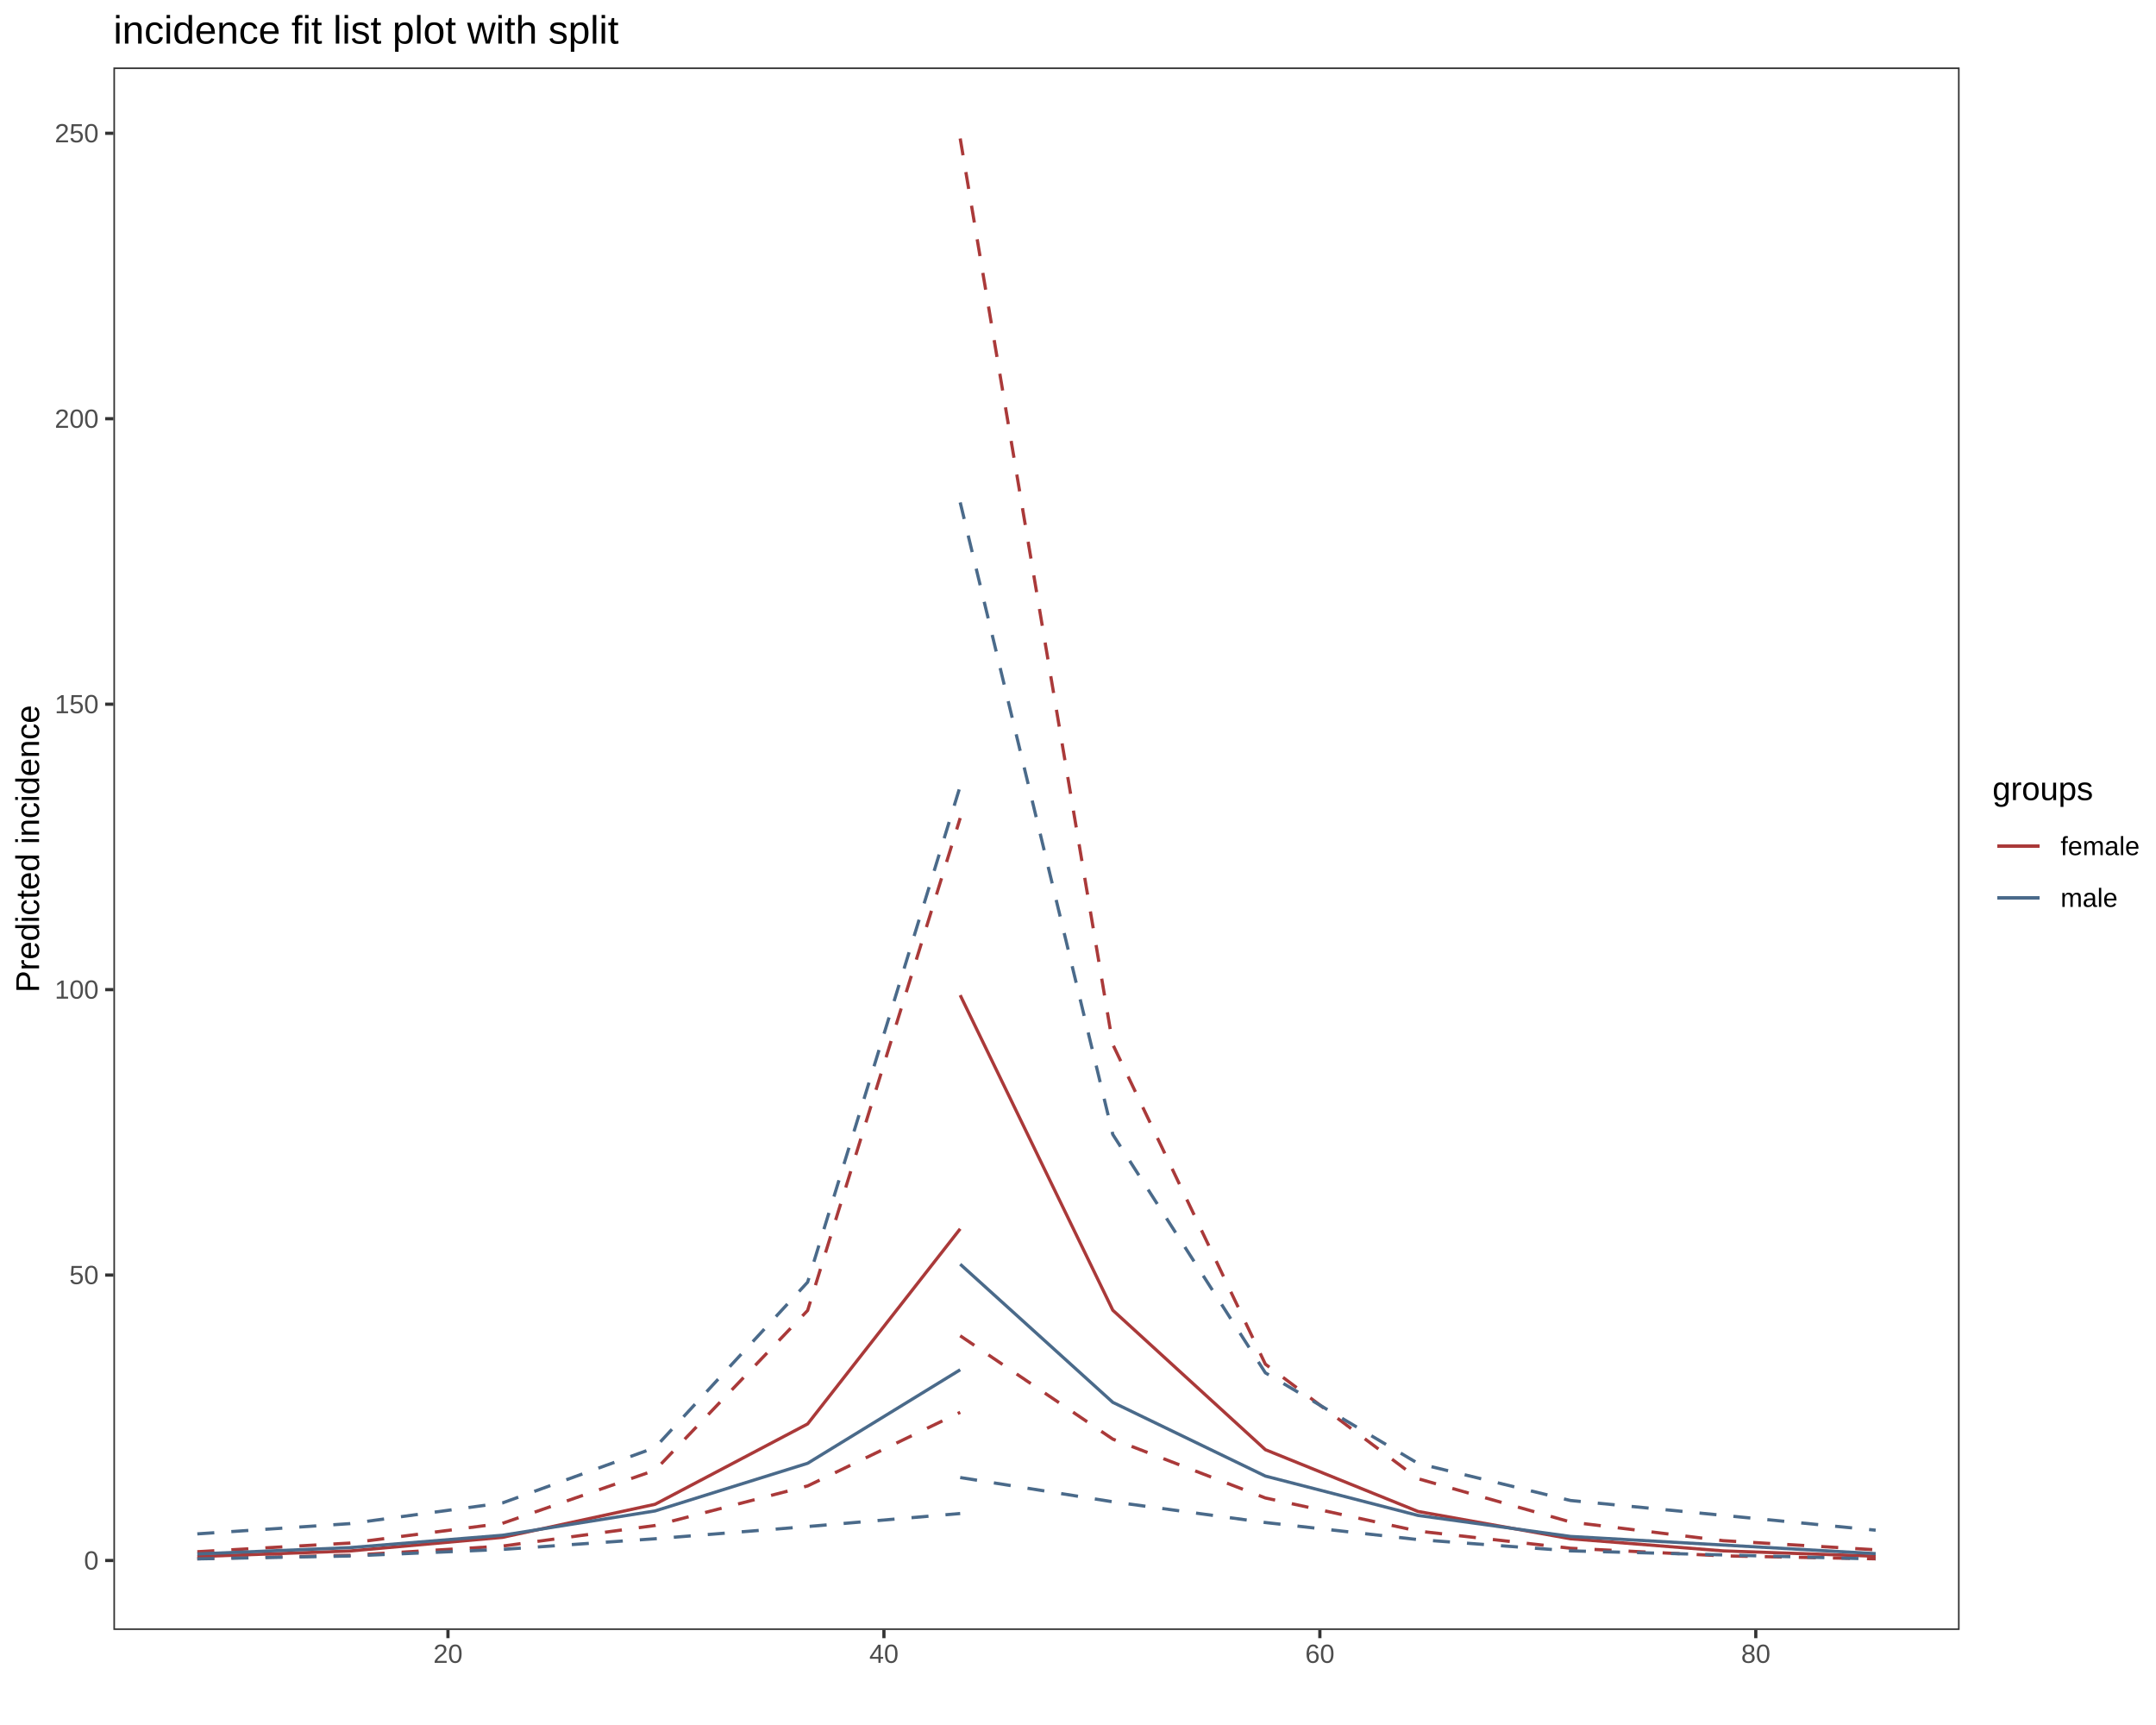
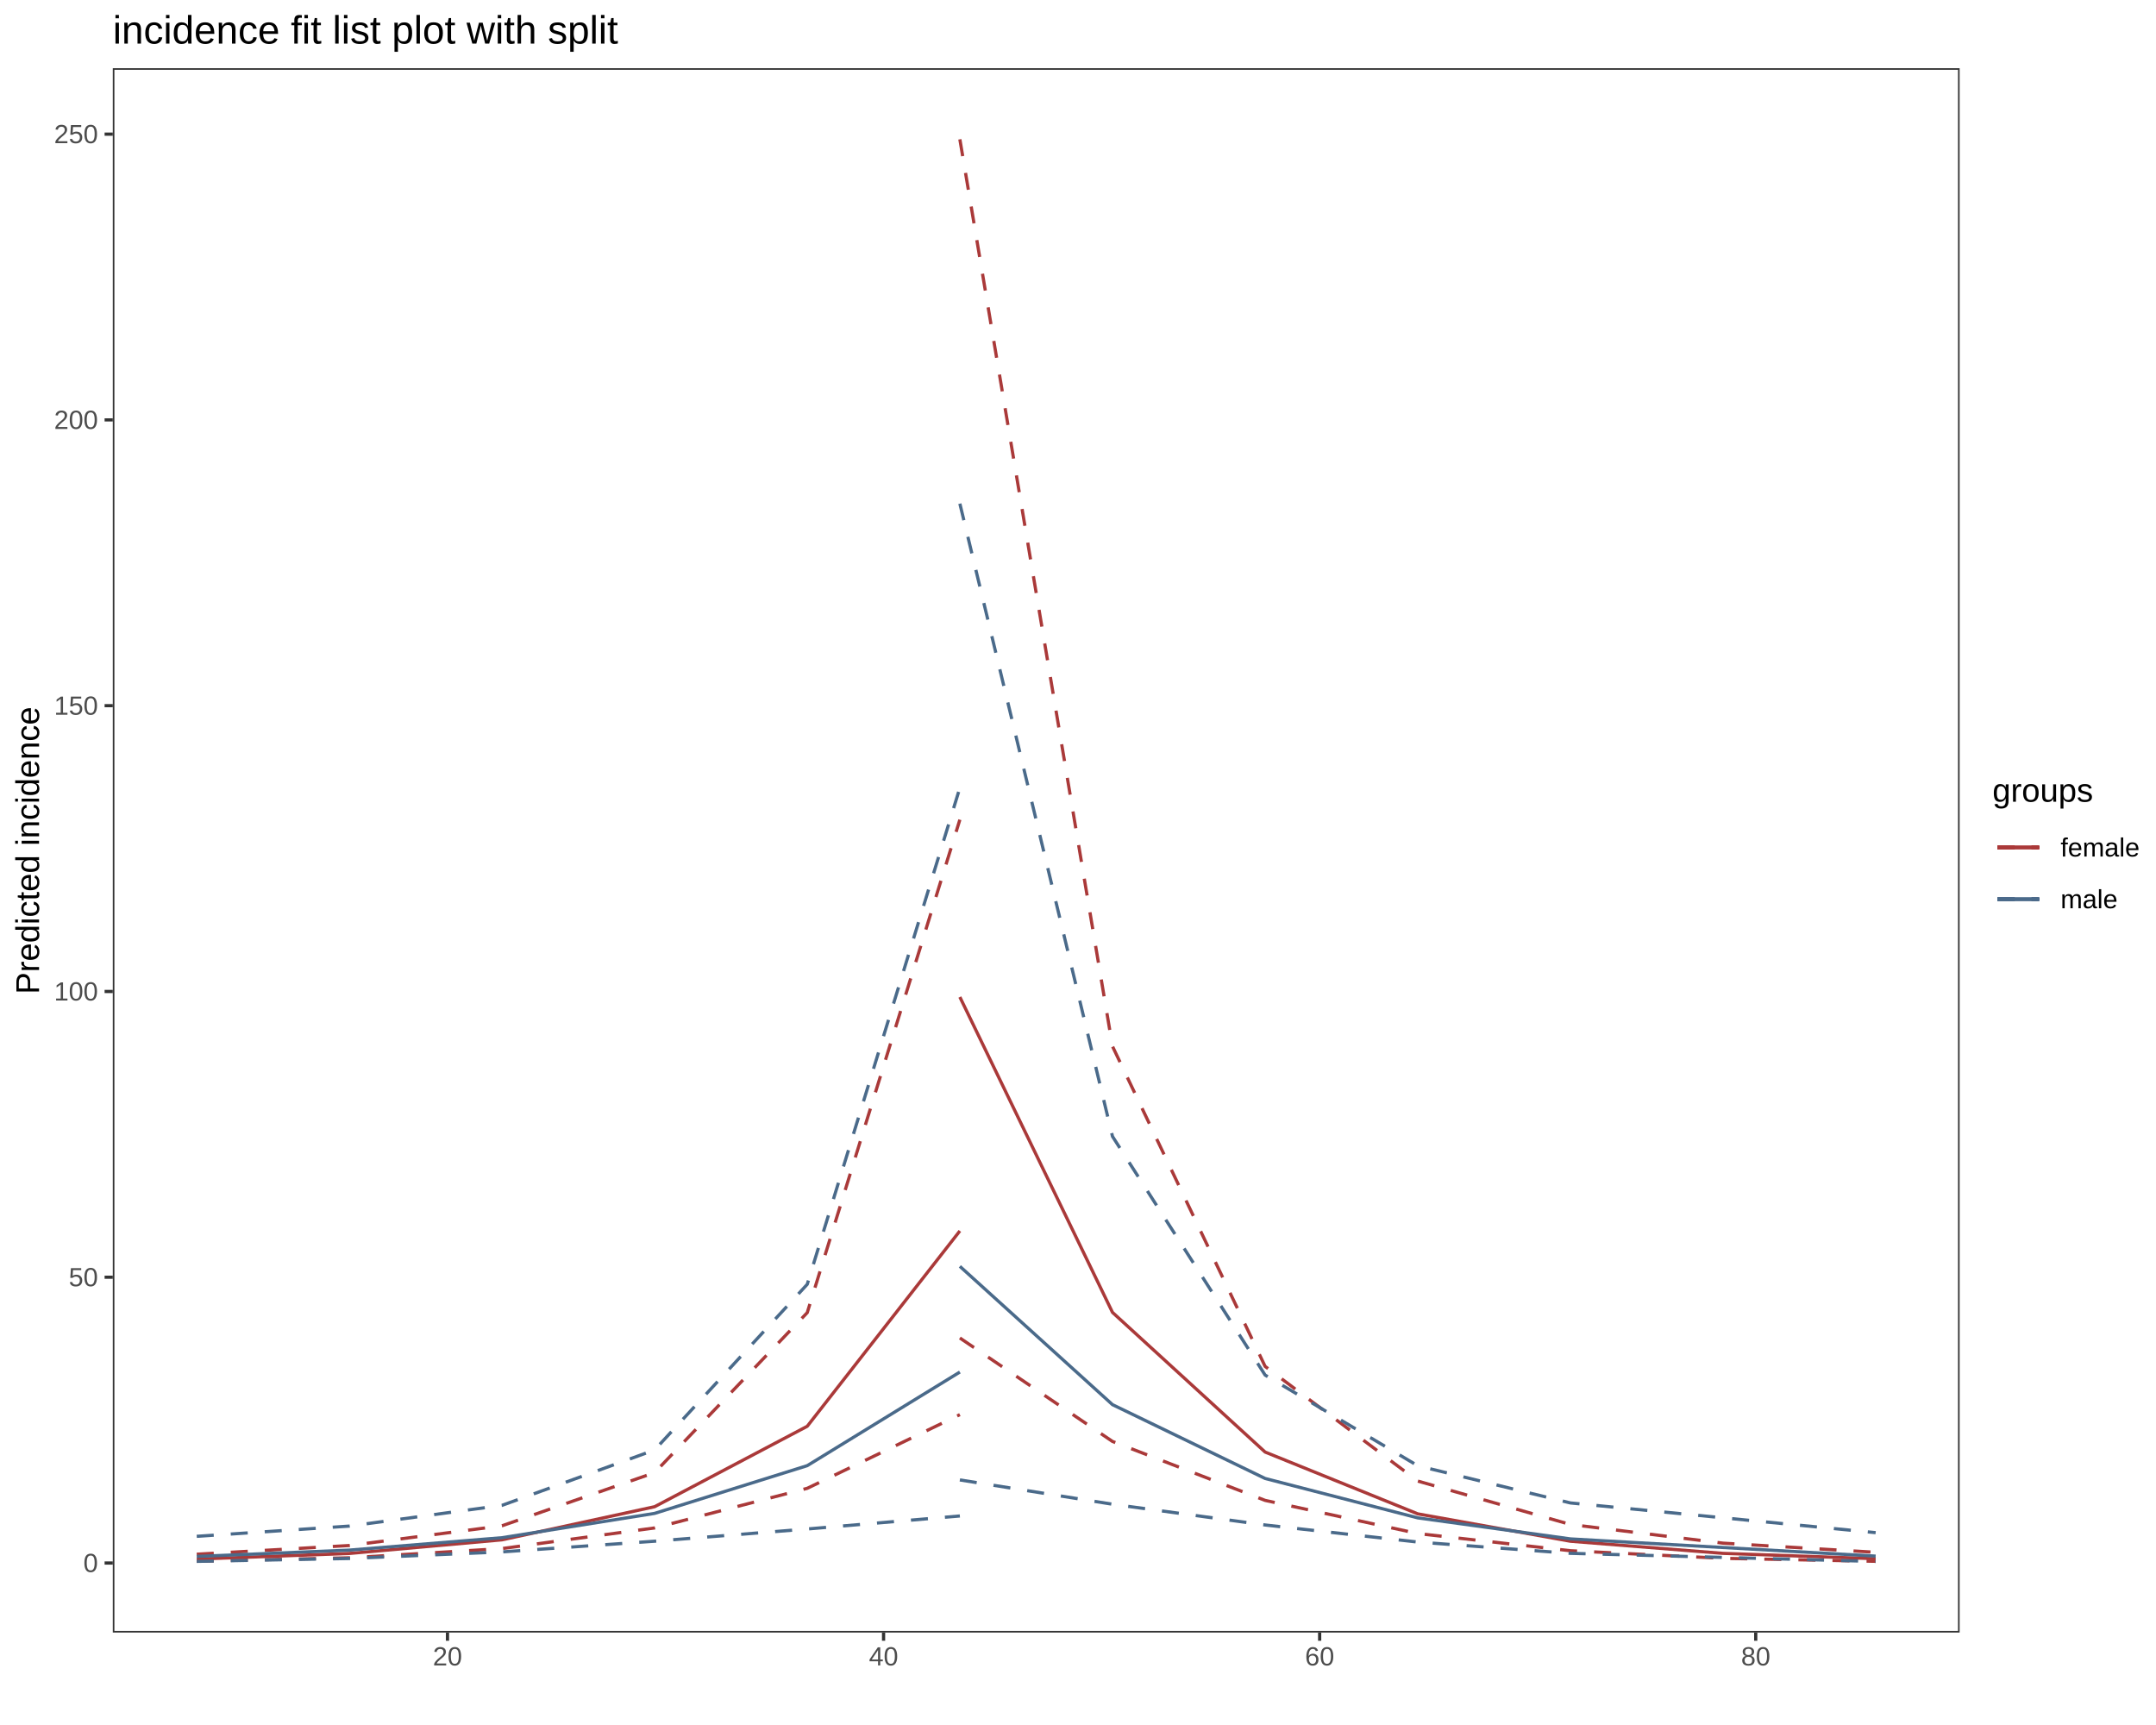
<svg xmlns="http://www.w3.org/2000/svg" viewBox="0 0 720.00 576.00">
  <defs>
    <style type="text/css">
    line, polyline, polygon, path, rect, circle {
      fill: none;
      stroke: #000000;
      stroke-linecap: round;
      stroke-linejoin: round;
      stroke-miterlimit: 10.00;
    }
  </style>
  </defs>
  <rect width="100%" height="100%" style="stroke: none; fill: #FFFFFF;" />
  <rect x="0.00" y="0.00" width="720.00" height="576.00" style="stroke-width: 1.07; stroke: #FFFFFF; fill: #FFFFFF;" />
  <defs>
-     <clipPath id="cpMzcuODd8NjU0LjQxfDU0NC4yN3wyMi41Mg==">
-       <rect x="37.87" y="22.52" width="616.54" height="521.75" />
+     <clipPath id="cpMzcuNjd8NjU0LjQxfDU0NS4xM3wyMi43Nw==">
+       <rect x="37.67" y="22.77" width="616.75" height="522.36" />
    </clipPath>
  </defs>
-   <rect x="37.87" y="22.52" width="616.54" height="521.75" style="stroke-width: 1.07; stroke: none; fill: #FFFFFF;" clip-path="url(#cpMzcuODd8NjU0LjQxfDU0NC4yN3wyMi41Mg==)" />
-   <polyline points="65.89,519.76 116.85,517.89 167.80,513.34 218.76,502.30 269.71,475.47 320.66,410.32 " style="stroke-width: 1.07; stroke: #AA3939; stroke-linecap: butt;" clip-path="url(#cpMzcuODd8NjU0LjQxfDU0NC4yN3wyMi41Mg==)" />
-   <polyline points="65.89,520.49 116.85,519.34 167.80,516.26 218.76,509.38 269.71,496.17 320.66,471.59 " style="stroke-width: 1.07; stroke: #AA3939; stroke-dasharray: 5.69,5.69; stroke-linecap: butt;" clip-path="url(#cpMzcuODd8NjU0LjQxfDU0NC4yN3wyMi41Mg==)" />
-   <polyline points="65.89,518.14 116.85,515.25 167.80,508.66 218.76,490.93 269.71,437.58 320.66,273.16 " style="stroke-width: 1.07; stroke: #AA3939; stroke-dasharray: 5.69,5.69; stroke-linecap: butt;" clip-path="url(#cpMzcuODd8NjU0LjQxfDU0NC4yN3wyMi41Mg==)" />
-   <polyline points="65.89,518.88 116.85,516.77 167.80,512.64 218.76,504.52 269.71,488.61 320.66,457.38 " style="stroke-width: 1.07; stroke: #4A6A8A; stroke-linecap: butt;" clip-path="url(#cpMzcuODd8NjU0LjQxfDU0NC4yN3wyMi41Mg==)" />
-   <polyline points="65.89,520.53 116.85,519.57 167.80,517.37 218.76,513.81 269.71,509.73 320.66,505.38 " style="stroke-width: 1.07; stroke: #4A6A8A; stroke-dasharray: 5.69,5.69; stroke-linecap: butt;" clip-path="url(#cpMzcuODd8NjU0LjQxfDU0NC4yN3wyMi41Mg==)" />
-   <polyline points="65.89,512.18 116.85,508.76 167.80,501.85 218.76,483.37 269.71,428.13 320.66,262.52 " style="stroke-width: 1.07; stroke: #4A6A8A; stroke-dasharray: 5.69,5.69; stroke-linecap: butt;" clip-path="url(#cpMzcuODd8NjU0LjQxfDU0NC4yN3wyMi41Mg==)" />
-   <polyline points="320.66,332.30 371.62,437.50 422.57,484.07 473.53,504.69 524.48,513.82 575.43,517.86 626.39,519.65 " style="stroke-width: 1.07; stroke: #AA3939; stroke-linecap: butt;" clip-path="url(#cpMzcuODd8NjU0LjQxfDU0NC4yN3wyMi41Mg==)" />
-   <polyline points="320.66,446.03 371.62,480.54 422.57,500.19 473.53,511.25 524.48,516.98 575.43,519.52 626.39,520.51 " style="stroke-width: 1.07; stroke: #AA3939; stroke-dasharray: 5.69,5.69; stroke-linecap: butt;" clip-path="url(#cpMzcuODd8NjU0LjQxfDU0NC4yN3wyMi41Mg==)" />
-   <polyline points="320.66,46.24 371.62,348.75 422.57,455.51 473.53,493.75 524.48,508.22 575.43,514.45 626.39,517.50 " style="stroke-width: 1.07; stroke: #AA3939; stroke-dasharray: 5.69,5.69; stroke-linecap: butt;" clip-path="url(#cpMzcuODd8NjU0LjQxfDU0NC4yN3wyMi41Mg==)" />
-   <polyline points="320.66,422.13 371.62,468.26 422.57,492.88 473.53,506.02 524.48,513.04 626.39,518.78 " style="stroke-width: 1.07; stroke: #4A6A8A; stroke-linecap: butt;" clip-path="url(#cpMzcuODd8NjU0LjQxfDU0NC4yN3wyMi41Mg==)" />
-   <polyline points="320.66,493.37 371.62,501.47 422.57,508.39 473.53,514.09 524.48,517.85 626.39,520.56 " style="stroke-width: 1.07; stroke: #4A6A8A; stroke-dasharray: 5.69,5.69; stroke-linecap: butt;" clip-path="url(#cpMzcuODd8NjU0LjQxfDU0NC4yN3wyMi41Mg==)" />
-   <polyline points="320.66,167.76 371.62,378.81 422.57,458.40 473.53,488.65 524.48,501.04 626.39,510.95 " style="stroke-width: 1.07; stroke: #4A6A8A; stroke-dasharray: 5.69,5.69; stroke-linecap: butt;" clip-path="url(#cpMzcuODd8NjU0LjQxfDU0NC4yN3wyMi41Mg==)" />
-   <rect x="37.87" y="22.52" width="616.54" height="521.75" style="stroke-width: 1.07; stroke: #333333;" clip-path="url(#cpMzcuODd8NjU0LjQxfDU0NC4yN3wyMi41Mg==)" />
+   <rect x="37.67" y="22.77" width="616.75" height="522.36" style="stroke-width: 1.07; stroke: none; fill: #FFFFFF;" clip-path="url(#cpMzcuNjd8NjU0LjQxfDU0NS4xM3wyMi43Nw==)" />
+   <polyline points="65.70,520.59 116.67,518.72 167.64,514.17 218.61,503.11 269.58,476.25 320.55,411.02 " style="stroke-width: 1.07; stroke: #AA3939; stroke-linecap: butt;" clip-path="url(#cpMzcuNjd8NjU0LjQxfDU0NS4xM3wyMi43Nw==)" />
+   <polyline points="65.70,521.32 116.67,520.17 167.64,517.09 218.61,510.20 269.58,496.97 320.55,472.37 " style="stroke-width: 1.07; stroke: #AA3939; stroke-dasharray: 5.69,5.69; stroke-linecap: butt;" clip-path="url(#cpMzcuNjd8NjU0LjQxfDU0NS4xM3wyMi43Nw==)" />
+   <polyline points="65.70,518.97 116.67,516.07 167.64,509.48 218.61,491.73 269.58,438.31 320.55,273.70 " style="stroke-width: 1.07; stroke: #AA3939; stroke-dasharray: 5.69,5.69; stroke-linecap: butt;" clip-path="url(#cpMzcuNjd8NjU0LjQxfDU0NS4xM3wyMi43Nw==)" />
+   <polyline points="65.70,519.71 116.67,517.60 167.64,513.46 218.61,505.34 269.58,489.40 320.55,458.14 " style="stroke-width: 1.07; stroke: #4A6A8A; stroke-linecap: butt;" clip-path="url(#cpMzcuNjd8NjU0LjQxfDU0NS4xM3wyMi43Nw==)" />
+   <polyline points="65.70,521.36 116.67,520.40 167.64,518.20 218.61,514.63 269.58,510.55 320.55,506.20 " style="stroke-width: 1.07; stroke: #4A6A8A; stroke-dasharray: 5.69,5.69; stroke-linecap: butt;" clip-path="url(#cpMzcuNjd8NjU0LjQxfDU0NS4xM3wyMi43Nw==)" />
+   <polyline points="65.70,513.00 116.67,509.58 167.64,502.66 218.61,484.16 269.58,428.85 320.55,263.06 " style="stroke-width: 1.07; stroke: #4A6A8A; stroke-dasharray: 5.69,5.69; stroke-linecap: butt;" clip-path="url(#cpMzcuNjd8NjU0LjQxfDU0NS4xM3wyMi43Nw==)" />
+   <polyline points="320.55,332.92 371.52,438.23 422.49,484.86 473.47,505.50 524.44,514.64 575.41,518.69 626.38,520.48 " style="stroke-width: 1.07; stroke: #AA3939; stroke-linecap: butt;" clip-path="url(#cpMzcuNjd8NjU0LjQxfDU0NS4xM3wyMi43Nw==)" />
+   <polyline points="320.55,446.77 371.52,481.32 422.49,501.00 473.47,512.07 524.44,517.81 575.41,520.35 626.38,521.34 " style="stroke-width: 1.07; stroke: #AA3939; stroke-dasharray: 5.69,5.69; stroke-linecap: butt;" clip-path="url(#cpMzcuNjd8NjU0LjQxfDU0NS4xM3wyMi43Nw==)" />
+   <polyline points="320.55,46.52 371.52,349.38 422.49,456.26 473.47,494.55 524.44,509.04 575.41,515.28 626.38,518.33 " style="stroke-width: 1.07; stroke: #AA3939; stroke-dasharray: 5.69,5.69; stroke-linecap: butt;" clip-path="url(#cpMzcuNjd8NjU0LjQxfDU0NS4xM3wyMi43Nw==)" />
+   <polyline points="320.55,422.85 371.52,469.03 422.49,493.68 473.47,506.84 524.44,513.86 626.38,519.61 " style="stroke-width: 1.07; stroke: #4A6A8A; stroke-linecap: butt;" clip-path="url(#cpMzcuNjd8NjU0LjQxfDU0NS4xM3wyMi43Nw==)" />
+   <polyline points="320.55,494.17 371.52,502.28 422.49,509.21 473.47,514.91 524.44,518.68 626.38,521.39 " style="stroke-width: 1.07; stroke: #4A6A8A; stroke-dasharray: 5.69,5.69; stroke-linecap: butt;" clip-path="url(#cpMzcuNjd8NjU0LjQxfDU0NS4xM3wyMi43Nw==)" />
+   <polyline points="320.55,168.18 371.52,379.47 422.49,459.16 473.47,489.44 524.44,501.85 626.38,511.77 " style="stroke-width: 1.07; stroke: #4A6A8A; stroke-dasharray: 5.69,5.69; stroke-linecap: butt;" clip-path="url(#cpMzcuNjd8NjU0LjQxfDU0NS4xM3wyMi43Nw==)" />
+   <rect x="37.67" y="22.77" width="616.75" height="522.36" style="stroke-width: 1.07; stroke: #333333;" clip-path="url(#cpMzcuNjd8NjU0LjQxfDU0NS4xM3wyMi43Nw==)" />
  <defs>
    <clipPath id="cpMC4wMHw3MjAuMDB8NTc2LjAwfDAuMDA=">
      <rect x="0.00" y="0.00" width="720.00" height="576.00" />
    </clipPath>
  </defs>
  <g clip-path="url(#cpMC4wMHw3MjAuMDB8NTc2LjAwfDAuMDA=)">
-     <text x="28.05" y="524.10" style="font-size: 8.80px; fill: #4D4D4D; font-family: Liberation Sans;" textLength="4.89px" lengthAdjust="spacingAndGlyphs">0</text>
+     <text x="27.84" y="524.93" style="font-size: 8.80px; fill: #4D4D4D; font-family: Liberation Sans;" textLength="4.89px" lengthAdjust="spacingAndGlyphs">0</text>
  </g>
  <g clip-path="url(#cpMC4wMHw3MjAuMDB8NTc2LjAwfDAuMDA=)">
-     <text x="23.16" y="428.78" style="font-size: 8.80px; fill: #4D4D4D; font-family: Liberation Sans;" textLength="9.78px" lengthAdjust="spacingAndGlyphs">50</text>
+     <text x="22.95" y="429.50" style="font-size: 8.80px; fill: #4D4D4D; font-family: Liberation Sans;" textLength="9.78px" lengthAdjust="spacingAndGlyphs">50</text>
  </g>
  <g clip-path="url(#cpMC4wMHw3MjAuMDB8NTc2LjAwfDAuMDA=)">
-     <text x="18.27" y="333.47" style="font-size: 8.80px; fill: #4D4D4D; font-family: Liberation Sans;" textLength="14.67px" lengthAdjust="spacingAndGlyphs">100</text>
+     <text x="18.06" y="334.08" style="font-size: 8.80px; fill: #4D4D4D; font-family: Liberation Sans;" textLength="14.67px" lengthAdjust="spacingAndGlyphs">100</text>
  </g>
  <g clip-path="url(#cpMC4wMHw3MjAuMDB8NTc2LjAwfDAuMDA=)">
-     <text x="18.27" y="238.16" style="font-size: 8.80px; fill: #4D4D4D; font-family: Liberation Sans;" textLength="14.67px" lengthAdjust="spacingAndGlyphs">150</text>
+     <text x="18.06" y="238.66" style="font-size: 8.80px; fill: #4D4D4D; font-family: Liberation Sans;" textLength="14.67px" lengthAdjust="spacingAndGlyphs">150</text>
  </g>
  <g clip-path="url(#cpMC4wMHw3MjAuMDB8NTc2LjAwfDAuMDA=)">
-     <text x="18.27" y="142.85" style="font-size: 8.80px; fill: #4D4D4D; font-family: Liberation Sans;" textLength="14.67px" lengthAdjust="spacingAndGlyphs">200</text>
+     <text x="18.06" y="143.23" style="font-size: 8.80px; fill: #4D4D4D; font-family: Liberation Sans;" textLength="14.67px" lengthAdjust="spacingAndGlyphs">200</text>
  </g>
  <g clip-path="url(#cpMC4wMHw3MjAuMDB8NTc2LjAwfDAuMDA=)">
-     <text x="18.27" y="47.53" style="font-size: 8.80px; fill: #4D4D4D; font-family: Liberation Sans;" textLength="14.67px" lengthAdjust="spacingAndGlyphs">250</text>
+     <text x="18.06" y="47.81" style="font-size: 8.80px; fill: #4D4D4D; font-family: Liberation Sans;" textLength="14.67px" lengthAdjust="spacingAndGlyphs">250</text>
  </g>
-   <polyline points="35.13,521.07 37.87,521.07 " style="stroke-width: 1.07; stroke: #333333; stroke-linecap: butt;" clip-path="url(#cpMC4wMHw3MjAuMDB8NTc2LjAwfDAuMDA=)" />
-   <polyline points="35.13,425.76 37.87,425.76 " style="stroke-width: 1.07; stroke: #333333; stroke-linecap: butt;" clip-path="url(#cpMC4wMHw3MjAuMDB8NTc2LjAwfDAuMDA=)" />
-   <polyline points="35.13,330.45 37.87,330.45 " style="stroke-width: 1.07; stroke: #333333; stroke-linecap: butt;" clip-path="url(#cpMC4wMHw3MjAuMDB8NTc2LjAwfDAuMDA=)" />
-   <polyline points="35.13,235.14 37.87,235.14 " style="stroke-width: 1.07; stroke: #333333; stroke-linecap: butt;" clip-path="url(#cpMC4wMHw3MjAuMDB8NTc2LjAwfDAuMDA=)" />
-   <polyline points="35.13,139.82 37.87,139.82 " style="stroke-width: 1.07; stroke: #333333; stroke-linecap: butt;" clip-path="url(#cpMC4wMHw3MjAuMDB8NTc2LjAwfDAuMDA=)" />
-   <polyline points="35.13,44.51 37.87,44.51 " style="stroke-width: 1.07; stroke: #333333; stroke-linecap: butt;" clip-path="url(#cpMC4wMHw3MjAuMDB8NTc2LjAwfDAuMDA=)" />
-   <polyline points="149.60,547.01 149.60,544.27 " style="stroke-width: 1.07; stroke: #333333; stroke-linecap: butt;" clip-path="url(#cpMC4wMHw3MjAuMDB8NTc2LjAwfDAuMDA=)" />
-   <polyline points="295.19,547.01 295.19,544.27 " style="stroke-width: 1.07; stroke: #333333; stroke-linecap: butt;" clip-path="url(#cpMC4wMHw3MjAuMDB8NTc2LjAwfDAuMDA=)" />
-   <polyline points="440.77,547.01 440.77,544.27 " style="stroke-width: 1.07; stroke: #333333; stroke-linecap: butt;" clip-path="url(#cpMC4wMHw3MjAuMDB8NTc2LjAwfDAuMDA=)" />
-   <polyline points="586.35,547.01 586.35,544.27 " style="stroke-width: 1.07; stroke: #333333; stroke-linecap: butt;" clip-path="url(#cpMC4wMHw3MjAuMDB8NTc2LjAwfDAuMDA=)" />
+   <polyline points="34.93,521.91 37.67,521.91 " style="stroke-width: 1.07; stroke: #333333; stroke-linecap: butt;" clip-path="url(#cpMC4wMHw3MjAuMDB8NTc2LjAwfDAuMDA=)" />
+   <polyline points="34.93,426.48 37.67,426.48 " style="stroke-width: 1.07; stroke: #333333; stroke-linecap: butt;" clip-path="url(#cpMC4wMHw3MjAuMDB8NTc2LjAwfDAuMDA=)" />
+   <polyline points="34.93,331.06 37.67,331.06 " style="stroke-width: 1.07; stroke: #333333; stroke-linecap: butt;" clip-path="url(#cpMC4wMHw3MjAuMDB8NTc2LjAwfDAuMDA=)" />
+   <polyline points="34.93,235.63 37.67,235.63 " style="stroke-width: 1.07; stroke: #333333; stroke-linecap: butt;" clip-path="url(#cpMC4wMHw3MjAuMDB8NTc2LjAwfDAuMDA=)" />
+   <polyline points="34.93,140.21 37.67,140.21 " style="stroke-width: 1.07; stroke: #333333; stroke-linecap: butt;" clip-path="url(#cpMC4wMHw3MjAuMDB8NTc2LjAwfDAuMDA=)" />
+   <polyline points="34.93,44.79 37.67,44.79 " style="stroke-width: 1.07; stroke: #333333; stroke-linecap: butt;" clip-path="url(#cpMC4wMHw3MjAuMDB8NTc2LjAwfDAuMDA=)" />
+   <polyline points="149.44,547.87 149.44,545.13 " style="stroke-width: 1.07; stroke: #333333; stroke-linecap: butt;" clip-path="url(#cpMC4wMHw3MjAuMDB8NTc2LjAwfDAuMDA=)" />
+   <polyline points="295.07,547.87 295.07,545.13 " style="stroke-width: 1.07; stroke: #333333; stroke-linecap: butt;" clip-path="url(#cpMC4wMHw3MjAuMDB8NTc2LjAwfDAuMDA=)" />
+   <polyline points="440.70,547.87 440.70,545.13 " style="stroke-width: 1.07; stroke: #333333; stroke-linecap: butt;" clip-path="url(#cpMC4wMHw3MjAuMDB8NTc2LjAwfDAuMDA=)" />
+   <polyline points="586.33,547.87 586.33,545.13 " style="stroke-width: 1.07; stroke: #333333; stroke-linecap: butt;" clip-path="url(#cpMC4wMHw3MjAuMDB8NTc2LjAwfDAuMDA=)" />
  <g clip-path="url(#cpMC4wMHw3MjAuMDB8NTc2LjAwfDAuMDA=)">
-     <text x="144.71" y="555.25" style="font-size: 8.80px; fill: #4D4D4D; font-family: Liberation Sans;" textLength="9.78px" lengthAdjust="spacingAndGlyphs">20</text>
+     <text x="144.55" y="556.11" style="font-size: 8.80px; fill: #4D4D4D; font-family: Liberation Sans;" textLength="9.78px" lengthAdjust="spacingAndGlyphs">20</text>
  </g>
  <g clip-path="url(#cpMC4wMHw3MjAuMDB8NTc2LjAwfDAuMDA=)">
-     <text x="290.30" y="555.25" style="font-size: 8.80px; fill: #4D4D4D; font-family: Liberation Sans;" textLength="9.78px" lengthAdjust="spacingAndGlyphs">40</text>
+     <text x="290.18" y="556.11" style="font-size: 8.80px; fill: #4D4D4D; font-family: Liberation Sans;" textLength="9.78px" lengthAdjust="spacingAndGlyphs">40</text>
  </g>
  <g clip-path="url(#cpMC4wMHw3MjAuMDB8NTc2LjAwfDAuMDA=)">
-     <text x="435.88" y="555.25" style="font-size: 8.80px; fill: #4D4D4D; font-family: Liberation Sans;" textLength="9.78px" lengthAdjust="spacingAndGlyphs">60</text>
+     <text x="435.81" y="556.11" style="font-size: 8.80px; fill: #4D4D4D; font-family: Liberation Sans;" textLength="9.78px" lengthAdjust="spacingAndGlyphs">60</text>
  </g>
  <g clip-path="url(#cpMC4wMHw3MjAuMDB8NTc2LjAwfDAuMDA=)">
-     <text x="581.46" y="555.25" style="font-size: 8.80px; fill: #4D4D4D; font-family: Liberation Sans;" textLength="9.78px" lengthAdjust="spacingAndGlyphs">80</text>
+     <text x="581.44" y="556.11" style="font-size: 8.80px; fill: #4D4D4D; font-family: Liberation Sans;" textLength="9.78px" lengthAdjust="spacingAndGlyphs">80</text>
  </g>
  <g clip-path="url(#cpMC4wMHw3MjAuMDB8NTc2LjAwfDAuMDA=)">
-     <text transform="translate(13.04,331.43) rotate(-90)" style="font-size: 11.00px; font-family: Liberation Sans;" textLength="96.06px" lengthAdjust="spacingAndGlyphs">Predicted incidence</text>
+     <text transform="translate(13.04,331.98) rotate(-90)" style="font-size: 11.00px; font-family: Liberation Sans;" textLength="96.06px" lengthAdjust="spacingAndGlyphs">Predicted incidence</text>
  </g>
-   <rect x="665.37" y="258.35" width="49.15" height="50.09" style="stroke-width: 1.07; stroke: none; fill: #FFFFFF;" clip-path="url(#cpMC4wMHw3MjAuMDB8NTc2LjAwfDAuMDA=)" />
+   <rect x="665.37" y="259.01" width="49.15" height="49.88" style="stroke-width: 1.07; stroke: none; fill: #FFFFFF;" clip-path="url(#cpMC4wMHw3MjAuMDB8NTc2LjAwfDAuMDA=)" />
  <g clip-path="url(#cpMC4wMHw3MjAuMDB8NTc2LjAwfDAuMDA=)">
-     <text x="665.37" y="267.16" style="font-size: 11.00px; font-family: Liberation Sans;" textLength="33.66px" lengthAdjust="spacingAndGlyphs">groups</text>
+     <text x="665.37" y="267.71" style="font-size: 11.00px; font-family: Liberation Sans;" textLength="33.66px" lengthAdjust="spacingAndGlyphs">groups</text>
  </g>
-   <rect x="665.37" y="273.88" width="17.28" height="17.28" style="stroke-width: 1.07; stroke: none; fill: #FFFFFF;" clip-path="url(#cpMC4wMHw3MjAuMDB8NTc2LjAwfDAuMDA=)" />
-   <line x1="667.10" y1="282.52" x2="680.92" y2="282.52" style="stroke-width: 1.07; stroke: #AA3939; stroke-linecap: butt;" clip-path="url(#cpMC4wMHw3MjAuMDB8NTc2LjAwfDAuMDA=)" />
-   <line x1="667.10" y1="282.52" x2="680.92" y2="282.52" style="stroke-width: 1.07; stroke: #AA3939; stroke-dasharray: 5.69,5.69; stroke-linecap: butt;" clip-path="url(#cpMC4wMHw3MjAuMDB8NTc2LjAwfDAuMDA=)" />
-   <line x1="667.10" y1="282.52" x2="680.92" y2="282.52" style="stroke-width: 1.07; stroke: #AA3939; stroke-dasharray: 5.69,5.69; stroke-linecap: butt;" clip-path="url(#cpMC4wMHw3MjAuMDB8NTc2LjAwfDAuMDA=)" />
-   <line x1="667.10" y1="282.52" x2="680.92" y2="282.52" style="stroke-width: 1.07; stroke: #AA3939; stroke-linecap: butt;" clip-path="url(#cpMC4wMHw3MjAuMDB8NTc2LjAwfDAuMDA=)" />
-   <line x1="667.10" y1="282.52" x2="680.92" y2="282.52" style="stroke-width: 1.07; stroke: #AA3939; stroke-dasharray: 5.69,5.69; stroke-linecap: butt;" clip-path="url(#cpMC4wMHw3MjAuMDB8NTc2LjAwfDAuMDA=)" />
-   <line x1="667.10" y1="282.52" x2="680.92" y2="282.52" style="stroke-width: 1.07; stroke: #AA3939; stroke-dasharray: 5.69,5.69; stroke-linecap: butt;" clip-path="url(#cpMC4wMHw3MjAuMDB8NTc2LjAwfDAuMDA=)" />
-   <line x1="667.10" y1="282.52" x2="680.92" y2="282.52" style="stroke-width: 1.07; stroke: #AA3939; stroke-linecap: butt;" clip-path="url(#cpMC4wMHw3MjAuMDB8NTc2LjAwfDAuMDA=)" />
-   <line x1="667.10" y1="282.52" x2="680.92" y2="282.52" style="stroke-width: 1.07; stroke: #AA3939; stroke-dasharray: 5.69,5.69; stroke-linecap: butt;" clip-path="url(#cpMC4wMHw3MjAuMDB8NTc2LjAwfDAuMDA=)" />
-   <line x1="667.10" y1="282.52" x2="680.92" y2="282.52" style="stroke-width: 1.07; stroke: #AA3939; stroke-dasharray: 5.69,5.69; stroke-linecap: butt;" clip-path="url(#cpMC4wMHw3MjAuMDB8NTc2LjAwfDAuMDA=)" />
-   <line x1="667.10" y1="282.52" x2="680.92" y2="282.52" style="stroke-width: 1.07; stroke: #AA3939; stroke-linecap: butt;" clip-path="url(#cpMC4wMHw3MjAuMDB8NTc2LjAwfDAuMDA=)" />
-   <line x1="667.10" y1="282.52" x2="680.92" y2="282.52" style="stroke-width: 1.07; stroke: #AA3939; stroke-dasharray: 5.69,5.69; stroke-linecap: butt;" clip-path="url(#cpMC4wMHw3MjAuMDB8NTc2LjAwfDAuMDA=)" />
-   <line x1="667.10" y1="282.52" x2="680.92" y2="282.52" style="stroke-width: 1.07; stroke: #AA3939; stroke-dasharray: 5.69,5.69; stroke-linecap: butt;" clip-path="url(#cpMC4wMHw3MjAuMDB8NTc2LjAwfDAuMDA=)" />
-   <rect x="665.37" y="291.16" width="17.28" height="17.28" style="stroke-width: 1.07; stroke: none; fill: #FFFFFF;" clip-path="url(#cpMC4wMHw3MjAuMDB8NTc2LjAwfDAuMDA=)" />
-   <line x1="667.10" y1="299.80" x2="680.92" y2="299.80" style="stroke-width: 1.07; stroke: #4A6A8A; stroke-linecap: butt;" clip-path="url(#cpMC4wMHw3MjAuMDB8NTc2LjAwfDAuMDA=)" />
-   <line x1="667.10" y1="299.80" x2="680.92" y2="299.80" style="stroke-width: 1.07; stroke: #4A6A8A; stroke-dasharray: 5.69,5.69; stroke-linecap: butt;" clip-path="url(#cpMC4wMHw3MjAuMDB8NTc2LjAwfDAuMDA=)" />
-   <line x1="667.10" y1="299.80" x2="680.92" y2="299.80" style="stroke-width: 1.07; stroke: #4A6A8A; stroke-dasharray: 5.69,5.69; stroke-linecap: butt;" clip-path="url(#cpMC4wMHw3MjAuMDB8NTc2LjAwfDAuMDA=)" />
-   <line x1="667.10" y1="299.80" x2="680.92" y2="299.80" style="stroke-width: 1.07; stroke: #4A6A8A; stroke-linecap: butt;" clip-path="url(#cpMC4wMHw3MjAuMDB8NTc2LjAwfDAuMDA=)" />
-   <line x1="667.10" y1="299.80" x2="680.92" y2="299.80" style="stroke-width: 1.07; stroke: #4A6A8A; stroke-dasharray: 5.69,5.69; stroke-linecap: butt;" clip-path="url(#cpMC4wMHw3MjAuMDB8NTc2LjAwfDAuMDA=)" />
-   <line x1="667.10" y1="299.80" x2="680.92" y2="299.80" style="stroke-width: 1.07; stroke: #4A6A8A; stroke-dasharray: 5.69,5.69; stroke-linecap: butt;" clip-path="url(#cpMC4wMHw3MjAuMDB8NTc2LjAwfDAuMDA=)" />
-   <line x1="667.10" y1="299.80" x2="680.92" y2="299.80" style="stroke-width: 1.07; stroke: #4A6A8A; stroke-linecap: butt;" clip-path="url(#cpMC4wMHw3MjAuMDB8NTc2LjAwfDAuMDA=)" />
-   <line x1="667.10" y1="299.80" x2="680.92" y2="299.80" style="stroke-width: 1.07; stroke: #4A6A8A; stroke-dasharray: 5.69,5.69; stroke-linecap: butt;" clip-path="url(#cpMC4wMHw3MjAuMDB8NTc2LjAwfDAuMDA=)" />
-   <line x1="667.10" y1="299.80" x2="680.92" y2="299.80" style="stroke-width: 1.07; stroke: #4A6A8A; stroke-dasharray: 5.69,5.69; stroke-linecap: butt;" clip-path="url(#cpMC4wMHw3MjAuMDB8NTc2LjAwfDAuMDA=)" />
-   <line x1="667.10" y1="299.80" x2="680.92" y2="299.80" style="stroke-width: 1.07; stroke: #4A6A8A; stroke-linecap: butt;" clip-path="url(#cpMC4wMHw3MjAuMDB8NTc2LjAwfDAuMDA=)" />
-   <line x1="667.10" y1="299.80" x2="680.92" y2="299.80" style="stroke-width: 1.07; stroke: #4A6A8A; stroke-dasharray: 5.69,5.69; stroke-linecap: butt;" clip-path="url(#cpMC4wMHw3MjAuMDB8NTc2LjAwfDAuMDA=)" />
-   <line x1="667.10" y1="299.80" x2="680.92" y2="299.80" style="stroke-width: 1.07; stroke: #4A6A8A; stroke-dasharray: 5.69,5.69; stroke-linecap: butt;" clip-path="url(#cpMC4wMHw3MjAuMDB8NTc2LjAwfDAuMDA=)" />
+   <rect x="665.37" y="274.33" width="17.28" height="17.28" style="stroke-width: 1.07; stroke: none; fill: #FFFFFF;" clip-path="url(#cpMC4wMHw3MjAuMDB8NTc2LjAwfDAuMDA=)" />
+   <line x1="667.10" y1="282.97" x2="680.92" y2="282.97" style="stroke-width: 1.07; stroke: #AA3939; stroke-linecap: butt;" clip-path="url(#cpMC4wMHw3MjAuMDB8NTc2LjAwfDAuMDA=)" />
+   <line x1="667.10" y1="282.97" x2="680.92" y2="282.97" style="stroke-width: 1.07; stroke: #AA3939; stroke-dasharray: 5.69,5.69; stroke-linecap: butt;" clip-path="url(#cpMC4wMHw3MjAuMDB8NTc2LjAwfDAuMDA=)" />
+   <line x1="667.10" y1="282.97" x2="680.92" y2="282.97" style="stroke-width: 1.07; stroke: #AA3939; stroke-dasharray: 5.69,5.69; stroke-linecap: butt;" clip-path="url(#cpMC4wMHw3MjAuMDB8NTc2LjAwfDAuMDA=)" />
+   <line x1="667.10" y1="282.97" x2="680.92" y2="282.97" style="stroke-width: 1.07; stroke: #AA3939; stroke-linecap: butt;" clip-path="url(#cpMC4wMHw3MjAuMDB8NTc2LjAwfDAuMDA=)" />
+   <line x1="667.10" y1="282.97" x2="680.92" y2="282.97" style="stroke-width: 1.07; stroke: #AA3939; stroke-dasharray: 5.69,5.69; stroke-linecap: butt;" clip-path="url(#cpMC4wMHw3MjAuMDB8NTc2LjAwfDAuMDA=)" />
+   <line x1="667.10" y1="282.97" x2="680.92" y2="282.97" style="stroke-width: 1.07; stroke: #AA3939; stroke-dasharray: 5.69,5.69; stroke-linecap: butt;" clip-path="url(#cpMC4wMHw3MjAuMDB8NTc2LjAwfDAuMDA=)" />
+   <line x1="667.10" y1="282.97" x2="680.92" y2="282.97" style="stroke-width: 1.07; stroke: #AA3939; stroke-linecap: butt;" clip-path="url(#cpMC4wMHw3MjAuMDB8NTc2LjAwfDAuMDA=)" />
+   <line x1="667.10" y1="282.97" x2="680.92" y2="282.97" style="stroke-width: 1.07; stroke: #AA3939; stroke-dasharray: 5.69,5.69; stroke-linecap: butt;" clip-path="url(#cpMC4wMHw3MjAuMDB8NTc2LjAwfDAuMDA=)" />
+   <line x1="667.10" y1="282.97" x2="680.92" y2="282.97" style="stroke-width: 1.07; stroke: #AA3939; stroke-dasharray: 5.69,5.69; stroke-linecap: butt;" clip-path="url(#cpMC4wMHw3MjAuMDB8NTc2LjAwfDAuMDA=)" />
+   <line x1="667.10" y1="282.97" x2="680.92" y2="282.97" style="stroke-width: 1.07; stroke: #AA3939; stroke-linecap: butt;" clip-path="url(#cpMC4wMHw3MjAuMDB8NTc2LjAwfDAuMDA=)" />
+   <line x1="667.10" y1="282.97" x2="680.92" y2="282.97" style="stroke-width: 1.07; stroke: #AA3939; stroke-dasharray: 5.69,5.69; stroke-linecap: butt;" clip-path="url(#cpMC4wMHw3MjAuMDB8NTc2LjAwfDAuMDA=)" />
+   <line x1="667.10" y1="282.97" x2="680.92" y2="282.97" style="stroke-width: 1.07; stroke: #AA3939; stroke-dasharray: 5.69,5.69; stroke-linecap: butt;" clip-path="url(#cpMC4wMHw3MjAuMDB8NTc2LjAwfDAuMDA=)" />
+   <rect x="665.37" y="291.61" width="17.28" height="17.28" style="stroke-width: 1.07; stroke: none; fill: #FFFFFF;" clip-path="url(#cpMC4wMHw3MjAuMDB8NTc2LjAwfDAuMDA=)" />
+   <line x1="667.10" y1="300.25" x2="680.92" y2="300.25" style="stroke-width: 1.07; stroke: #4A6A8A; stroke-linecap: butt;" clip-path="url(#cpMC4wMHw3MjAuMDB8NTc2LjAwfDAuMDA=)" />
+   <line x1="667.10" y1="300.25" x2="680.92" y2="300.25" style="stroke-width: 1.07; stroke: #4A6A8A; stroke-dasharray: 5.69,5.69; stroke-linecap: butt;" clip-path="url(#cpMC4wMHw3MjAuMDB8NTc2LjAwfDAuMDA=)" />
+   <line x1="667.10" y1="300.25" x2="680.92" y2="300.25" style="stroke-width: 1.07; stroke: #4A6A8A; stroke-dasharray: 5.69,5.69; stroke-linecap: butt;" clip-path="url(#cpMC4wMHw3MjAuMDB8NTc2LjAwfDAuMDA=)" />
+   <line x1="667.10" y1="300.25" x2="680.92" y2="300.25" style="stroke-width: 1.07; stroke: #4A6A8A; stroke-linecap: butt;" clip-path="url(#cpMC4wMHw3MjAuMDB8NTc2LjAwfDAuMDA=)" />
+   <line x1="667.10" y1="300.25" x2="680.92" y2="300.25" style="stroke-width: 1.07; stroke: #4A6A8A; stroke-dasharray: 5.69,5.69; stroke-linecap: butt;" clip-path="url(#cpMC4wMHw3MjAuMDB8NTc2LjAwfDAuMDA=)" />
+   <line x1="667.10" y1="300.25" x2="680.92" y2="300.25" style="stroke-width: 1.07; stroke: #4A6A8A; stroke-dasharray: 5.69,5.69; stroke-linecap: butt;" clip-path="url(#cpMC4wMHw3MjAuMDB8NTc2LjAwfDAuMDA=)" />
+   <line x1="667.10" y1="300.25" x2="680.92" y2="300.25" style="stroke-width: 1.07; stroke: #4A6A8A; stroke-linecap: butt;" clip-path="url(#cpMC4wMHw3MjAuMDB8NTc2LjAwfDAuMDA=)" />
+   <line x1="667.10" y1="300.25" x2="680.92" y2="300.25" style="stroke-width: 1.07; stroke: #4A6A8A; stroke-dasharray: 5.69,5.69; stroke-linecap: butt;" clip-path="url(#cpMC4wMHw3MjAuMDB8NTc2LjAwfDAuMDA=)" />
+   <line x1="667.10" y1="300.25" x2="680.92" y2="300.25" style="stroke-width: 1.07; stroke: #4A6A8A; stroke-dasharray: 5.69,5.69; stroke-linecap: butt;" clip-path="url(#cpMC4wMHw3MjAuMDB8NTc2LjAwfDAuMDA=)" />
+   <line x1="667.10" y1="300.25" x2="680.92" y2="300.25" style="stroke-width: 1.07; stroke: #4A6A8A; stroke-linecap: butt;" clip-path="url(#cpMC4wMHw3MjAuMDB8NTc2LjAwfDAuMDA=)" />
+   <line x1="667.10" y1="300.25" x2="680.92" y2="300.25" style="stroke-width: 1.07; stroke: #4A6A8A; stroke-dasharray: 5.69,5.69; stroke-linecap: butt;" clip-path="url(#cpMC4wMHw3MjAuMDB8NTc2LjAwfDAuMDA=)" />
+   <line x1="667.10" y1="300.25" x2="680.92" y2="300.25" style="stroke-width: 1.07; stroke: #4A6A8A; stroke-dasharray: 5.69,5.69; stroke-linecap: butt;" clip-path="url(#cpMC4wMHw3MjAuMDB8NTc2LjAwfDAuMDA=)" />
  <g clip-path="url(#cpMC4wMHw3MjAuMDB8NTc2LjAwfDAuMDA=)">
-     <text x="688.13" y="285.54" style="font-size: 8.80px; font-family: Liberation Sans;" textLength="26.39px" lengthAdjust="spacingAndGlyphs">female</text>
+     <text x="688.13" y="286.00" style="font-size: 8.80px; font-family: Liberation Sans;" textLength="26.39px" lengthAdjust="spacingAndGlyphs">female</text>
  </g>
  <g clip-path="url(#cpMC4wMHw3MjAuMDB8NTc2LjAwfDAuMDA=)">
-     <text x="688.13" y="302.82" style="font-size: 8.80px; font-family: Liberation Sans;" textLength="19.06px" lengthAdjust="spacingAndGlyphs">male</text>
+     <text x="688.13" y="303.28" style="font-size: 8.80px; font-family: Liberation Sans;" textLength="19.06px" lengthAdjust="spacingAndGlyphs">male</text>
  </g>
  <g clip-path="url(#cpMC4wMHw3MjAuMDB8NTc2LjAwfDAuMDA=)">
-     <text x="37.87" y="14.56" style="font-size: 13.20px; font-family: Liberation Sans;" textLength="168.52px" lengthAdjust="spacingAndGlyphs">incidence fit list plot with split</text>
+     <text x="37.67" y="14.56" style="font-size: 13.20px; font-family: Liberation Sans;" textLength="168.52px" lengthAdjust="spacingAndGlyphs">incidence fit list plot with split</text>
  </g>
</svg>
